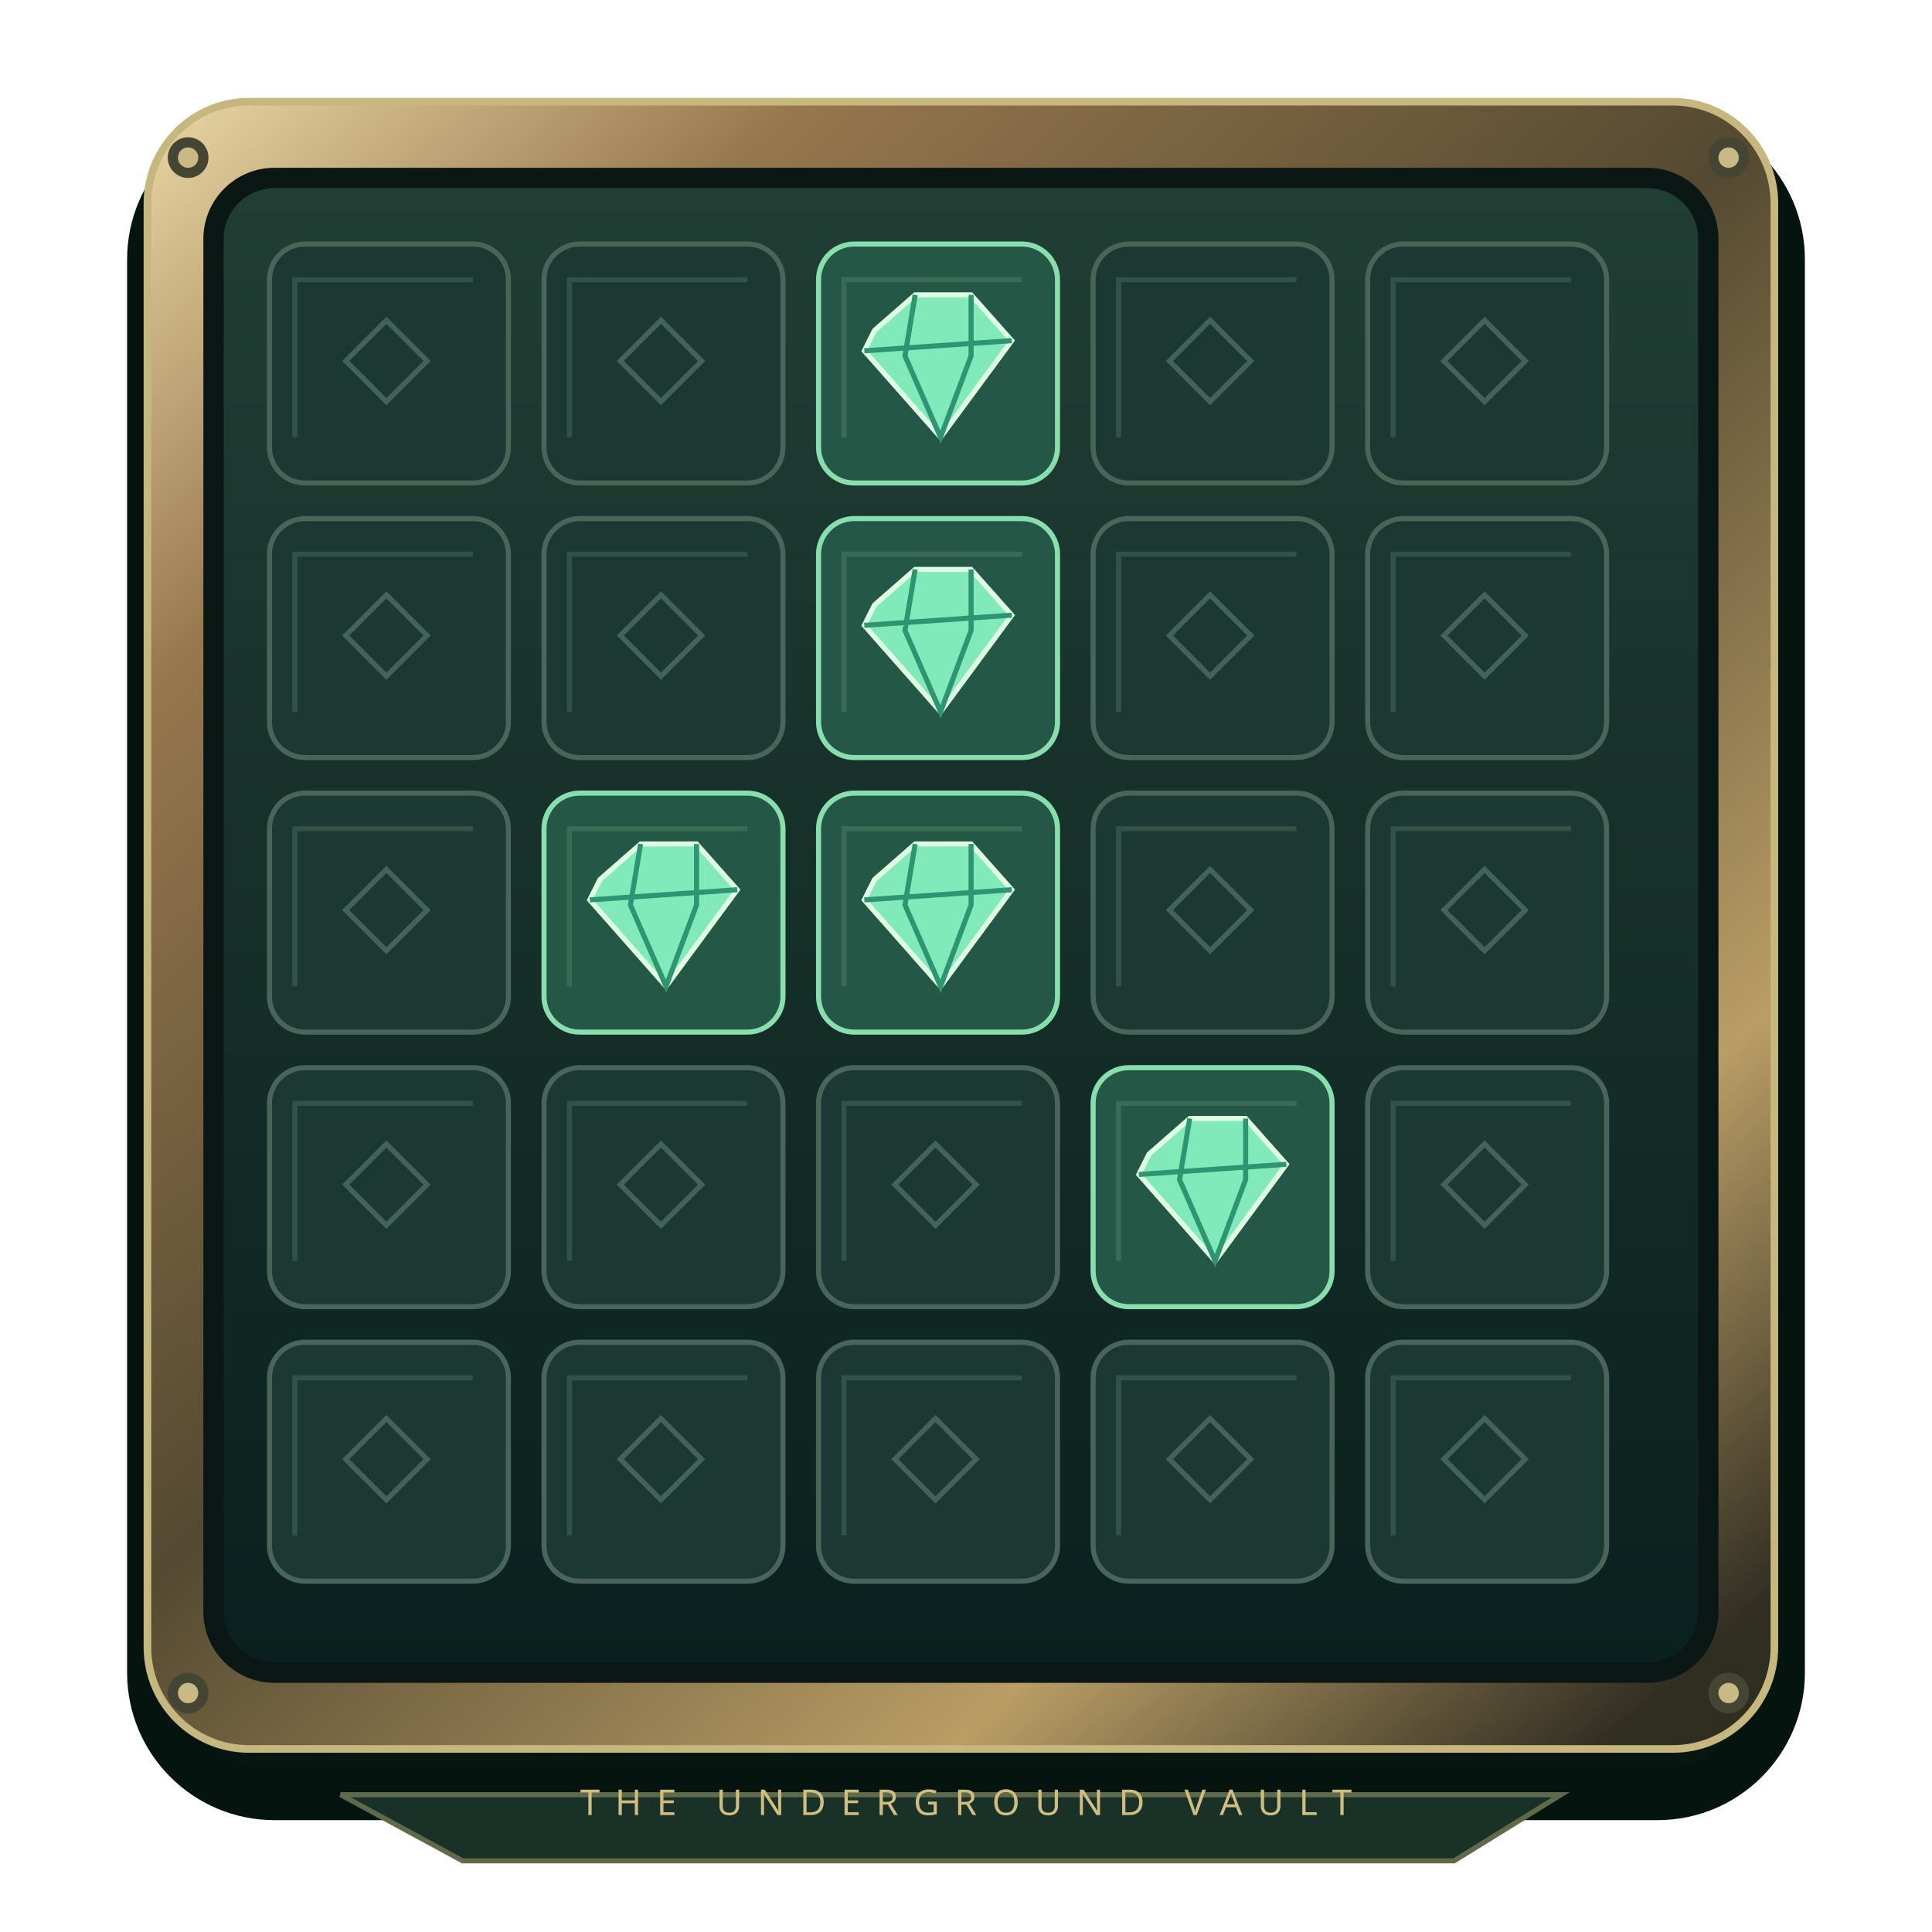
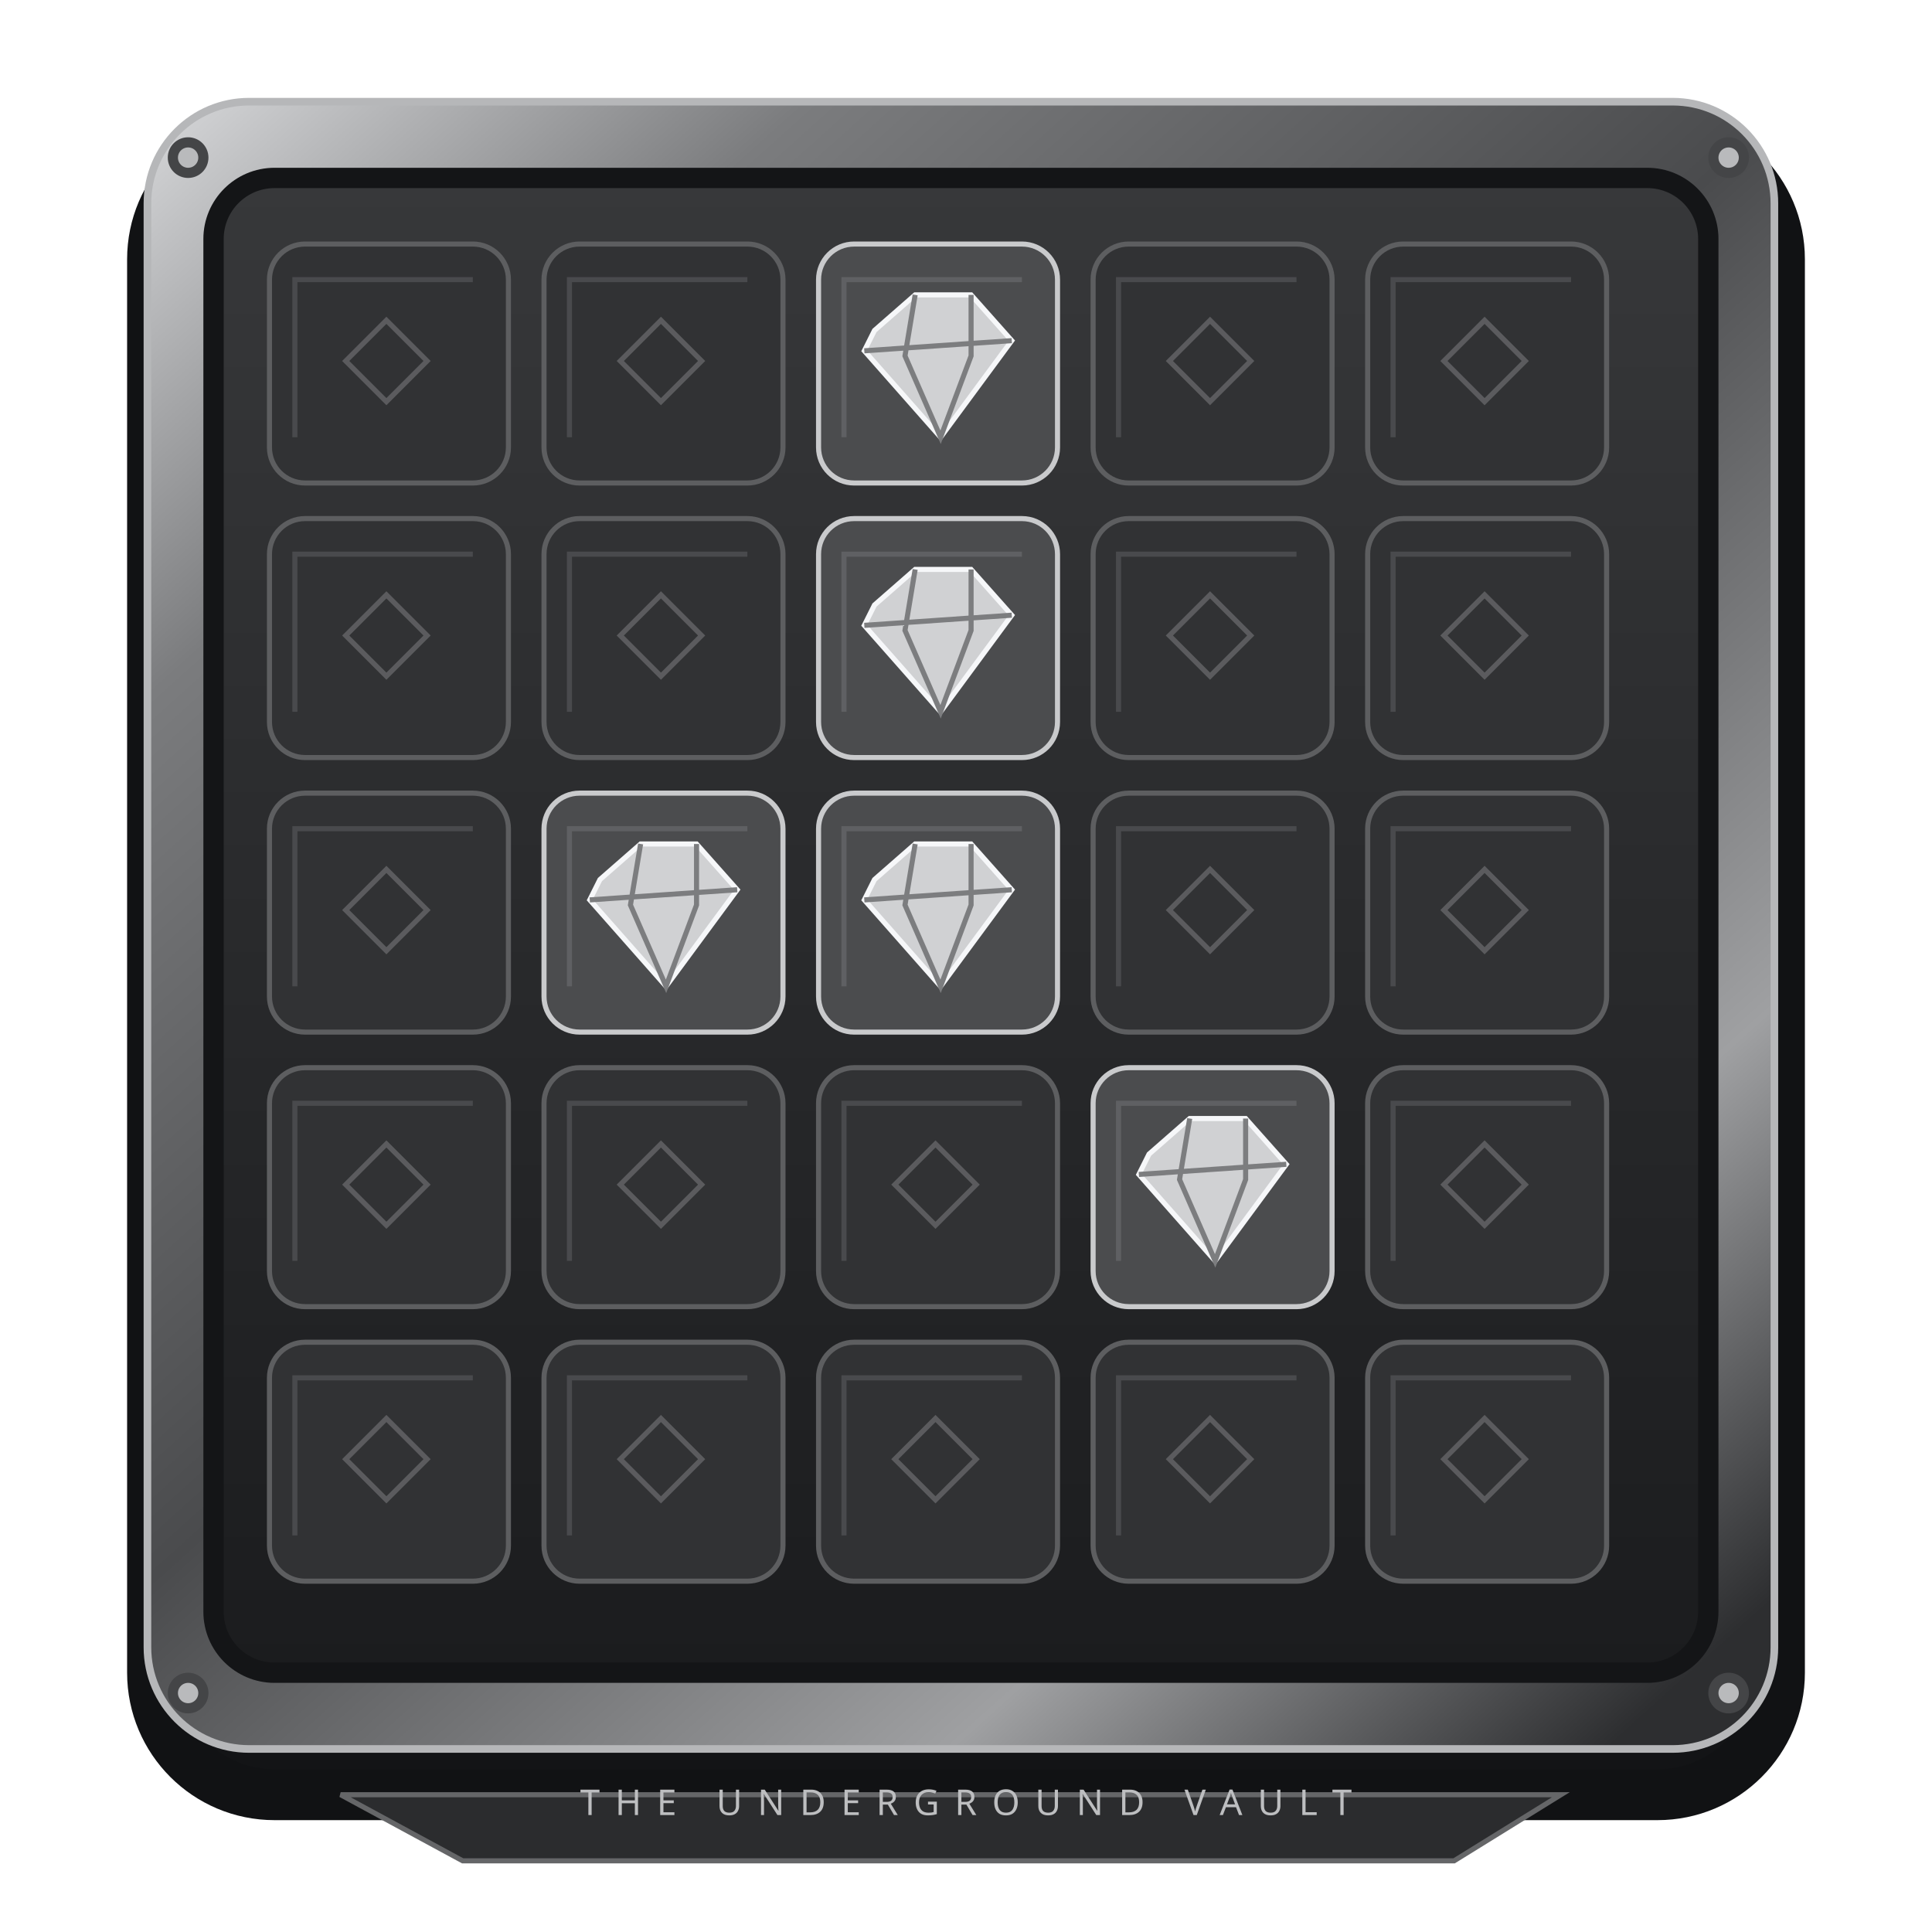
<svg xmlns="http://www.w3.org/2000/svg" viewBox="0 0 380 380">
  <defs>
    <linearGradient id="frame" x2=".9" y2="1">
-       <stop stop-color="#ead7a4" />
-       <stop offset=".2" stop-color="#96774d" />
-       <stop offset=".5" stop-color="#544931" />
-       <stop offset=".8" stop-color="#b99d65" />
-       <stop offset="1" stop-color="#302d21" />
+       <stop stop-color="#d7d8da" />
+       <stop offset=".2" stop-color="#7b7c7e" />
+       <stop offset=".5" stop-color="#4a4b4d" />
+       <stop offset=".8" stop-color="#9fa0a2" />
+       <stop offset="1" stop-color="#2d2e30" />
    </linearGradient>
    <linearGradient id="field" x2="0" y2="1">
-       <stop stop-color="#213e34" />
-       <stop offset="1" stop-color="#0a201e" />
+       <stop stop-color="#37383a" />
+       <stop offset="1" stop-color="#1b1c1e" />
    </linearGradient>
  </defs>
-   <rect x="30" y="27" width="320" height="326" rx="24" fill="#081611" stroke="#061410" stroke-width="10" />
-   <rect x="29" y="20" width="320" height="324" rx="20" fill="url(#frame)" stroke="#c6b77e" stroke-width="1.5" />
-   <rect x="42" y="35" width="294" height="294" rx="12" fill="url(#field)" stroke="#0b1714" stroke-width="4" />
+   <rect x="30" y="27" width="320" height="326" rx="24" fill="#131416" stroke="#111214" stroke-width="10" />
+   <rect x="29" y="20" width="320" height="324" rx="20" fill="url(#frame)" stroke="#b6b7b9" stroke-width="1.5" />
+   <rect x="42" y="35" width="294" height="294" rx="12" fill="url(#field)" stroke="#141517" stroke-width="4" />
  <g transform="translate(53 48)">
-     <rect width="47" height="47" rx="7" fill="#1b3833" stroke="#496458" />
-     <path d="M5 38V7H40" fill="none" stroke="#add9b4" opacity=".16" />
-     <path d="M23 15L31 23L23 31L15 23Z" fill="none" stroke="#759785" opacity=".45" />
+     <rect width="47" height="47" rx="7" fill="#313234" stroke="#5d5e60" />
+     <path d="M5 38V7H40" fill="none" stroke="#cdced0" opacity=".16" />
+     <path d="M23 15L31 23L23 31L15 23Z" fill="none" stroke="#8e8f91" opacity=".45" />
  </g>
  <g transform="translate(107 48)">
-     <rect width="47" height="47" rx="7" fill="#1b3833" stroke="#496458" />
-     <path d="M5 38V7H40" fill="none" stroke="#add9b4" opacity=".16" />
-     <path d="M23 15L31 23L23 31L15 23Z" fill="none" stroke="#759785" opacity=".45" />
+     <rect width="47" height="47" rx="7" fill="#313234" stroke="#5d5e60" />
+     <path d="M5 38V7H40" fill="none" stroke="#cdced0" opacity=".16" />
+     <path d="M23 15L31 23L23 31L15 23Z" fill="none" stroke="#8e8f91" opacity=".45" />
  </g>
  <g transform="translate(161 48)">
-     <rect width="47" height="47" rx="7" fill="#255746" stroke="#88dfad" />
-     <path d="M5 38V7H40" fill="none" stroke="#add9b4" opacity=".16" />
-     <path d="M11 17L19 10H30L38 19L24 38L9 21Z" fill="#82e9ba" stroke="#deffe2" />
-     <path d="M19 10L17 22L24 38L30 22L30 10M9 21L38 19" fill="none" stroke="#2e9472" />
+     <rect width="47" height="47" rx="7" fill="#4b4c4e" stroke="#c9cacc" />
+     <path d="M5 38V7H40" fill="none" stroke="#cdced0" opacity=".16" />
+     <path d="M11 17L19 10H30L38 19L24 38L9 21Z" fill="#d0d1d3" stroke="#f6f7f9" />
+     <path d="M19 10L17 22L24 38L30 22L30 10M9 21L38 19" fill="none" stroke="#7c7d7f" />
  </g>
  <g transform="translate(215 48)">
-     <rect width="47" height="47" rx="7" fill="#1b3833" stroke="#496458" />
-     <path d="M5 38V7H40" fill="none" stroke="#add9b4" opacity=".16" />
-     <path d="M23 15L31 23L23 31L15 23Z" fill="none" stroke="#759785" opacity=".45" />
+     <rect width="47" height="47" rx="7" fill="#313234" stroke="#5d5e60" />
+     <path d="M5 38V7H40" fill="none" stroke="#cdced0" opacity=".16" />
+     <path d="M23 15L31 23L23 31L15 23Z" fill="none" stroke="#8e8f91" opacity=".45" />
  </g>
  <g transform="translate(269 48)">
-     <rect width="47" height="47" rx="7" fill="#1b3833" stroke="#496458" />
-     <path d="M5 38V7H40" fill="none" stroke="#add9b4" opacity=".16" />
-     <path d="M23 15L31 23L23 31L15 23Z" fill="none" stroke="#759785" opacity=".45" />
+     <rect width="47" height="47" rx="7" fill="#313234" stroke="#5d5e60" />
+     <path d="M5 38V7H40" fill="none" stroke="#cdced0" opacity=".16" />
+     <path d="M23 15L31 23L23 31L15 23Z" fill="none" stroke="#8e8f91" opacity=".45" />
  </g>
  <g transform="translate(53 102)">
-     <rect width="47" height="47" rx="7" fill="#1b3833" stroke="#496458" />
-     <path d="M5 38V7H40" fill="none" stroke="#add9b4" opacity=".16" />
-     <path d="M23 15L31 23L23 31L15 23Z" fill="none" stroke="#759785" opacity=".45" />
+     <rect width="47" height="47" rx="7" fill="#313234" stroke="#5d5e60" />
+     <path d="M5 38V7H40" fill="none" stroke="#cdced0" opacity=".16" />
+     <path d="M23 15L31 23L23 31L15 23Z" fill="none" stroke="#8e8f91" opacity=".45" />
  </g>
  <g transform="translate(107 102)">
-     <rect width="47" height="47" rx="7" fill="#1b3833" stroke="#496458" />
-     <path d="M5 38V7H40" fill="none" stroke="#add9b4" opacity=".16" />
-     <path d="M23 15L31 23L23 31L15 23Z" fill="none" stroke="#759785" opacity=".45" />
+     <rect width="47" height="47" rx="7" fill="#313234" stroke="#5d5e60" />
+     <path d="M5 38V7H40" fill="none" stroke="#cdced0" opacity=".16" />
+     <path d="M23 15L31 23L23 31L15 23Z" fill="none" stroke="#8e8f91" opacity=".45" />
  </g>
  <g transform="translate(161 102)">
-     <rect width="47" height="47" rx="7" fill="#255746" stroke="#88dfad" />
-     <path d="M5 38V7H40" fill="none" stroke="#add9b4" opacity=".16" />
-     <path d="M11 17L19 10H30L38 19L24 38L9 21Z" fill="#82e9ba" stroke="#deffe2" />
-     <path d="M19 10L17 22L24 38L30 22L30 10M9 21L38 19" fill="none" stroke="#2e9472" />
+     <rect width="47" height="47" rx="7" fill="#4b4c4e" stroke="#c9cacc" />
+     <path d="M5 38V7H40" fill="none" stroke="#cdced0" opacity=".16" />
+     <path d="M11 17L19 10H30L38 19L24 38L9 21Z" fill="#d0d1d3" stroke="#f6f7f9" />
+     <path d="M19 10L17 22L24 38L30 22L30 10M9 21L38 19" fill="none" stroke="#7c7d7f" />
  </g>
  <g transform="translate(215 102)">
-     <rect width="47" height="47" rx="7" fill="#1b3833" stroke="#496458" />
-     <path d="M5 38V7H40" fill="none" stroke="#add9b4" opacity=".16" />
-     <path d="M23 15L31 23L23 31L15 23Z" fill="none" stroke="#759785" opacity=".45" />
+     <rect width="47" height="47" rx="7" fill="#313234" stroke="#5d5e60" />
+     <path d="M5 38V7H40" fill="none" stroke="#cdced0" opacity=".16" />
+     <path d="M23 15L31 23L23 31L15 23Z" fill="none" stroke="#8e8f91" opacity=".45" />
  </g>
  <g transform="translate(269 102)">
-     <rect width="47" height="47" rx="7" fill="#1b3833" stroke="#496458" />
-     <path d="M5 38V7H40" fill="none" stroke="#add9b4" opacity=".16" />
-     <path d="M23 15L31 23L23 31L15 23Z" fill="none" stroke="#759785" opacity=".45" />
+     <rect width="47" height="47" rx="7" fill="#313234" stroke="#5d5e60" />
+     <path d="M5 38V7H40" fill="none" stroke="#cdced0" opacity=".16" />
+     <path d="M23 15L31 23L23 31L15 23Z" fill="none" stroke="#8e8f91" opacity=".45" />
  </g>
  <g transform="translate(53 156)">
-     <rect width="47" height="47" rx="7" fill="#1b3833" stroke="#496458" />
-     <path d="M5 38V7H40" fill="none" stroke="#add9b4" opacity=".16" />
-     <path d="M23 15L31 23L23 31L15 23Z" fill="none" stroke="#759785" opacity=".45" />
+     <rect width="47" height="47" rx="7" fill="#313234" stroke="#5d5e60" />
+     <path d="M5 38V7H40" fill="none" stroke="#cdced0" opacity=".16" />
+     <path d="M23 15L31 23L23 31L15 23Z" fill="none" stroke="#8e8f91" opacity=".45" />
  </g>
  <g transform="translate(107 156)">
-     <rect width="47" height="47" rx="7" fill="#255746" stroke="#88dfad" />
-     <path d="M5 38V7H40" fill="none" stroke="#add9b4" opacity=".16" />
-     <path d="M11 17L19 10H30L38 19L24 38L9 21Z" fill="#82e9ba" stroke="#deffe2" />
-     <path d="M19 10L17 22L24 38L30 22L30 10M9 21L38 19" fill="none" stroke="#2e9472" />
+     <rect width="47" height="47" rx="7" fill="#4b4c4e" stroke="#c9cacc" />
+     <path d="M5 38V7H40" fill="none" stroke="#cdced0" opacity=".16" />
+     <path d="M11 17L19 10H30L38 19L24 38L9 21Z" fill="#d0d1d3" stroke="#f6f7f9" />
+     <path d="M19 10L17 22L24 38L30 22L30 10M9 21L38 19" fill="none" stroke="#7c7d7f" />
  </g>
  <g transform="translate(161 156)">
-     <rect width="47" height="47" rx="7" fill="#255746" stroke="#88dfad" />
-     <path d="M5 38V7H40" fill="none" stroke="#add9b4" opacity=".16" />
-     <path d="M11 17L19 10H30L38 19L24 38L9 21Z" fill="#82e9ba" stroke="#deffe2" />
-     <path d="M19 10L17 22L24 38L30 22L30 10M9 21L38 19" fill="none" stroke="#2e9472" />
+     <rect width="47" height="47" rx="7" fill="#4b4c4e" stroke="#c9cacc" />
+     <path d="M5 38V7H40" fill="none" stroke="#cdced0" opacity=".16" />
+     <path d="M11 17L19 10H30L38 19L24 38L9 21Z" fill="#d0d1d3" stroke="#f6f7f9" />
+     <path d="M19 10L17 22L24 38L30 22L30 10M9 21L38 19" fill="none" stroke="#7c7d7f" />
  </g>
  <g transform="translate(215 156)">
-     <rect width="47" height="47" rx="7" fill="#1b3833" stroke="#496458" />
-     <path d="M5 38V7H40" fill="none" stroke="#add9b4" opacity=".16" />
-     <path d="M23 15L31 23L23 31L15 23Z" fill="none" stroke="#759785" opacity=".45" />
+     <rect width="47" height="47" rx="7" fill="#313234" stroke="#5d5e60" />
+     <path d="M5 38V7H40" fill="none" stroke="#cdced0" opacity=".16" />
+     <path d="M23 15L31 23L23 31L15 23Z" fill="none" stroke="#8e8f91" opacity=".45" />
  </g>
  <g transform="translate(269 156)">
-     <rect width="47" height="47" rx="7" fill="#1b3833" stroke="#496458" />
-     <path d="M5 38V7H40" fill="none" stroke="#add9b4" opacity=".16" />
-     <path d="M23 15L31 23L23 31L15 23Z" fill="none" stroke="#759785" opacity=".45" />
+     <rect width="47" height="47" rx="7" fill="#313234" stroke="#5d5e60" />
+     <path d="M5 38V7H40" fill="none" stroke="#cdced0" opacity=".16" />
+     <path d="M23 15L31 23L23 31L15 23Z" fill="none" stroke="#8e8f91" opacity=".45" />
  </g>
  <g transform="translate(53 210)">
-     <rect width="47" height="47" rx="7" fill="#1b3833" stroke="#496458" />
-     <path d="M5 38V7H40" fill="none" stroke="#add9b4" opacity=".16" />
-     <path d="M23 15L31 23L23 31L15 23Z" fill="none" stroke="#759785" opacity=".45" />
+     <rect width="47" height="47" rx="7" fill="#313234" stroke="#5d5e60" />
+     <path d="M5 38V7H40" fill="none" stroke="#cdced0" opacity=".16" />
+     <path d="M23 15L31 23L23 31L15 23Z" fill="none" stroke="#8e8f91" opacity=".45" />
  </g>
  <g transform="translate(107 210)">
-     <rect width="47" height="47" rx="7" fill="#1b3833" stroke="#496458" />
-     <path d="M5 38V7H40" fill="none" stroke="#add9b4" opacity=".16" />
-     <path d="M23 15L31 23L23 31L15 23Z" fill="none" stroke="#759785" opacity=".45" />
+     <rect width="47" height="47" rx="7" fill="#313234" stroke="#5d5e60" />
+     <path d="M5 38V7H40" fill="none" stroke="#cdced0" opacity=".16" />
+     <path d="M23 15L31 23L23 31L15 23Z" fill="none" stroke="#8e8f91" opacity=".45" />
  </g>
  <g transform="translate(161 210)">
-     <rect width="47" height="47" rx="7" fill="#1b3833" stroke="#496458" />
-     <path d="M5 38V7H40" fill="none" stroke="#add9b4" opacity=".16" />
-     <path d="M23 15L31 23L23 31L15 23Z" fill="none" stroke="#759785" opacity=".45" />
+     <rect width="47" height="47" rx="7" fill="#313234" stroke="#5d5e60" />
+     <path d="M5 38V7H40" fill="none" stroke="#cdced0" opacity=".16" />
+     <path d="M23 15L31 23L23 31L15 23Z" fill="none" stroke="#8e8f91" opacity=".45" />
  </g>
  <g transform="translate(215 210)">
-     <rect width="47" height="47" rx="7" fill="#255746" stroke="#88dfad" />
-     <path d="M5 38V7H40" fill="none" stroke="#add9b4" opacity=".16" />
-     <path d="M11 17L19 10H30L38 19L24 38L9 21Z" fill="#82e9ba" stroke="#deffe2" />
-     <path d="M19 10L17 22L24 38L30 22L30 10M9 21L38 19" fill="none" stroke="#2e9472" />
+     <rect width="47" height="47" rx="7" fill="#4b4c4e" stroke="#c9cacc" />
+     <path d="M5 38V7H40" fill="none" stroke="#cdced0" opacity=".16" />
+     <path d="M11 17L19 10H30L38 19L24 38L9 21Z" fill="#d0d1d3" stroke="#f6f7f9" />
+     <path d="M19 10L17 22L24 38L30 22L30 10M9 21L38 19" fill="none" stroke="#7c7d7f" />
  </g>
  <g transform="translate(269 210)">
-     <rect width="47" height="47" rx="7" fill="#1b3833" stroke="#496458" />
-     <path d="M5 38V7H40" fill="none" stroke="#add9b4" opacity=".16" />
-     <path d="M23 15L31 23L23 31L15 23Z" fill="none" stroke="#759785" opacity=".45" />
+     <rect width="47" height="47" rx="7" fill="#313234" stroke="#5d5e60" />
+     <path d="M5 38V7H40" fill="none" stroke="#cdced0" opacity=".16" />
+     <path d="M23 15L31 23L23 31L15 23Z" fill="none" stroke="#8e8f91" opacity=".45" />
  </g>
  <g transform="translate(53 264)">
-     <rect width="47" height="47" rx="7" fill="#1b3833" stroke="#496458" />
-     <path d="M5 38V7H40" fill="none" stroke="#add9b4" opacity=".16" />
-     <path d="M23 15L31 23L23 31L15 23Z" fill="none" stroke="#759785" opacity=".45" />
+     <rect width="47" height="47" rx="7" fill="#313234" stroke="#5d5e60" />
+     <path d="M5 38V7H40" fill="none" stroke="#cdced0" opacity=".16" />
+     <path d="M23 15L31 23L23 31L15 23Z" fill="none" stroke="#8e8f91" opacity=".45" />
  </g>
  <g transform="translate(107 264)">
-     <rect width="47" height="47" rx="7" fill="#1b3833" stroke="#496458" />
-     <path d="M5 38V7H40" fill="none" stroke="#add9b4" opacity=".16" />
-     <path d="M23 15L31 23L23 31L15 23Z" fill="none" stroke="#759785" opacity=".45" />
+     <rect width="47" height="47" rx="7" fill="#313234" stroke="#5d5e60" />
+     <path d="M5 38V7H40" fill="none" stroke="#cdced0" opacity=".16" />
+     <path d="M23 15L31 23L23 31L15 23Z" fill="none" stroke="#8e8f91" opacity=".45" />
  </g>
  <g transform="translate(161 264)">
-     <rect width="47" height="47" rx="7" fill="#1b3833" stroke="#496458" />
-     <path d="M5 38V7H40" fill="none" stroke="#add9b4" opacity=".16" />
-     <path d="M23 15L31 23L23 31L15 23Z" fill="none" stroke="#759785" opacity=".45" />
+     <rect width="47" height="47" rx="7" fill="#313234" stroke="#5d5e60" />
+     <path d="M5 38V7H40" fill="none" stroke="#cdced0" opacity=".16" />
+     <path d="M23 15L31 23L23 31L15 23Z" fill="none" stroke="#8e8f91" opacity=".45" />
  </g>
  <g transform="translate(215 264)">
-     <rect width="47" height="47" rx="7" fill="#1b3833" stroke="#496458" />
-     <path d="M5 38V7H40" fill="none" stroke="#add9b4" opacity=".16" />
-     <path d="M23 15L31 23L23 31L15 23Z" fill="none" stroke="#759785" opacity=".45" />
+     <rect width="47" height="47" rx="7" fill="#313234" stroke="#5d5e60" />
+     <path d="M5 38V7H40" fill="none" stroke="#cdced0" opacity=".16" />
+     <path d="M23 15L31 23L23 31L15 23Z" fill="none" stroke="#8e8f91" opacity=".45" />
  </g>
  <g transform="translate(269 264)">
-     <rect width="47" height="47" rx="7" fill="#1b3833" stroke="#496458" />
-     <path d="M5 38V7H40" fill="none" stroke="#add9b4" opacity=".16" />
-     <path d="M23 15L31 23L23 31L15 23Z" fill="none" stroke="#759785" opacity=".45" />
+     <rect width="47" height="47" rx="7" fill="#313234" stroke="#5d5e60" />
+     <path d="M5 38V7H40" fill="none" stroke="#cdced0" opacity=".16" />
+     <path d="M23 15L31 23L23 31L15 23Z" fill="none" stroke="#8e8f91" opacity=".45" />
  </g>
-   <g fill="#c9b984" stroke="#454534" stroke-width="2">
+   <g fill="#b9babc" stroke="#444547" stroke-width="2">
    <circle cx="37" cy="31" r="3" />
    <circle cx="340" cy="31" r="3" />
    <circle cx="37" cy="333" r="3" />
    <circle cx="340" cy="333" r="3" />
  </g>
-   <path d="M67 353H307L286 366H91Z" fill="#1a3128" stroke="#5e6a49" />
-   <text x="190" y="357" text-anchor="middle" fill="#d0bd80" font-family="sans-serif" font-size="7" letter-spacing="3">THE UNDERGROUND VAULT</text>
+   <path d="M67 353H307L286 366H91Z" fill="#2b2c2e" stroke="#656668" />
+   <text x="190" y="357" text-anchor="middle" fill="#bdbec0" font-family="sans-serif" font-size="7" letter-spacing="3">THE UNDERGROUND VAULT</text>
</svg>
